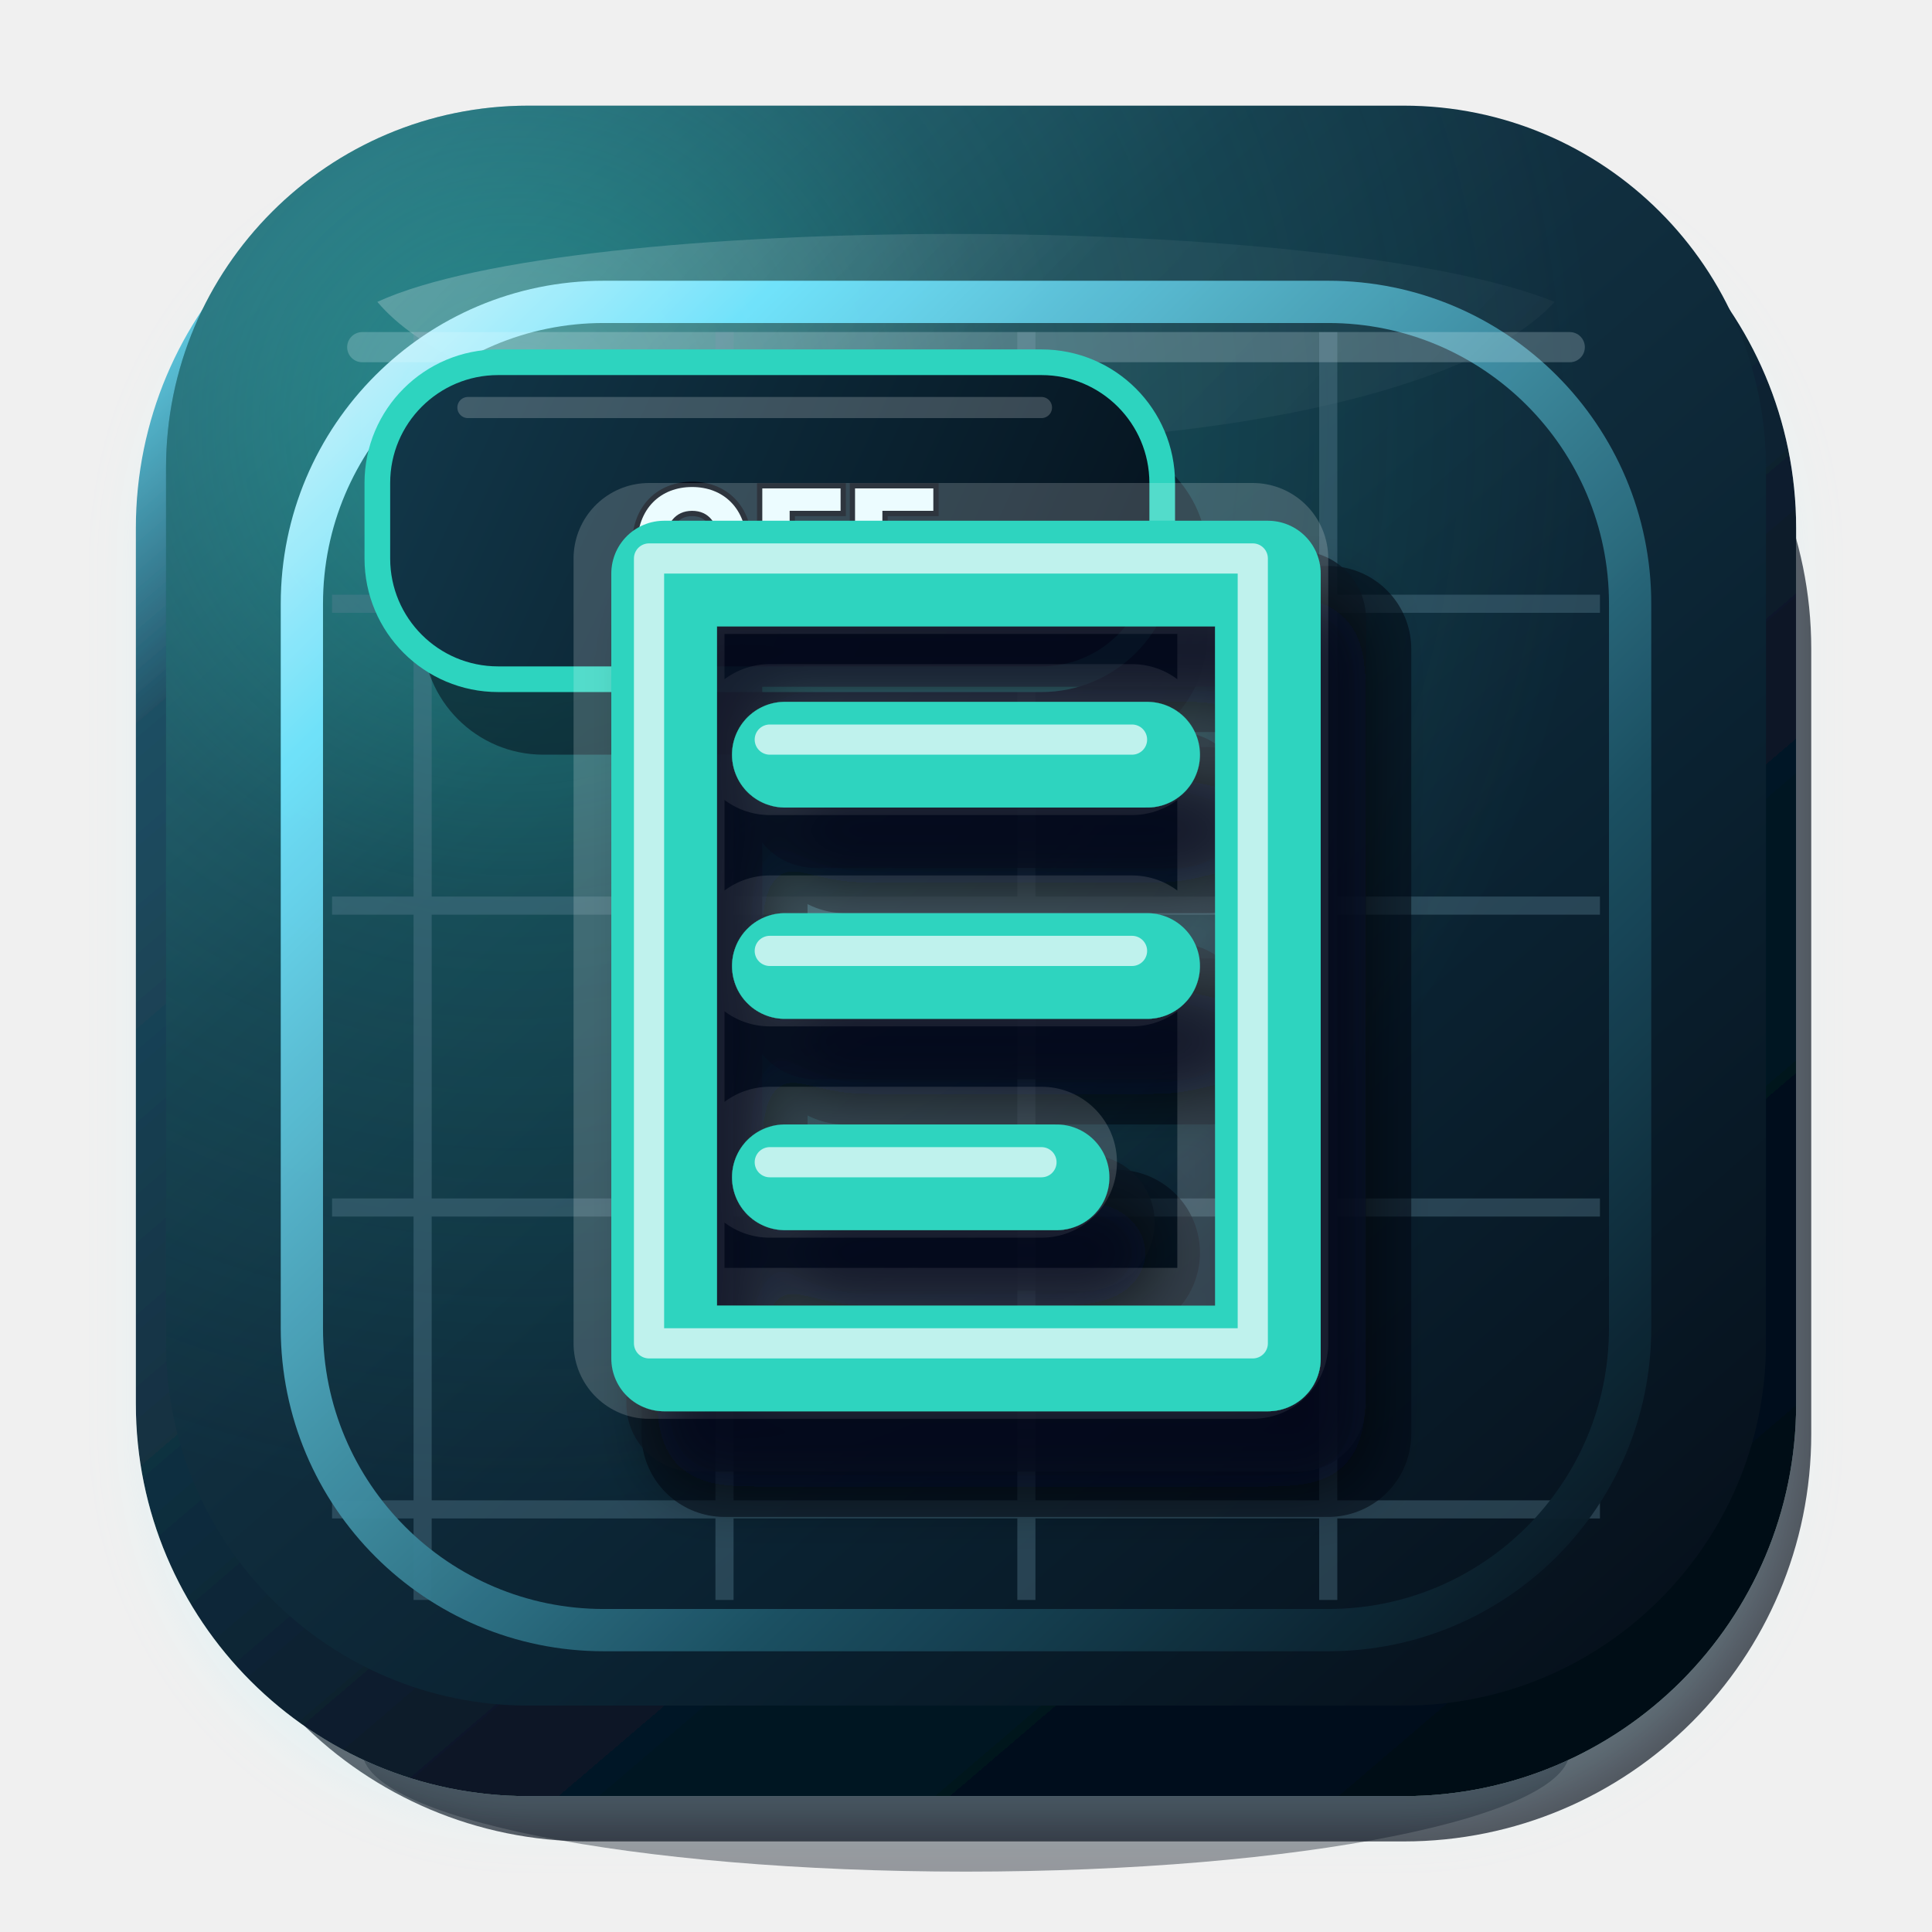
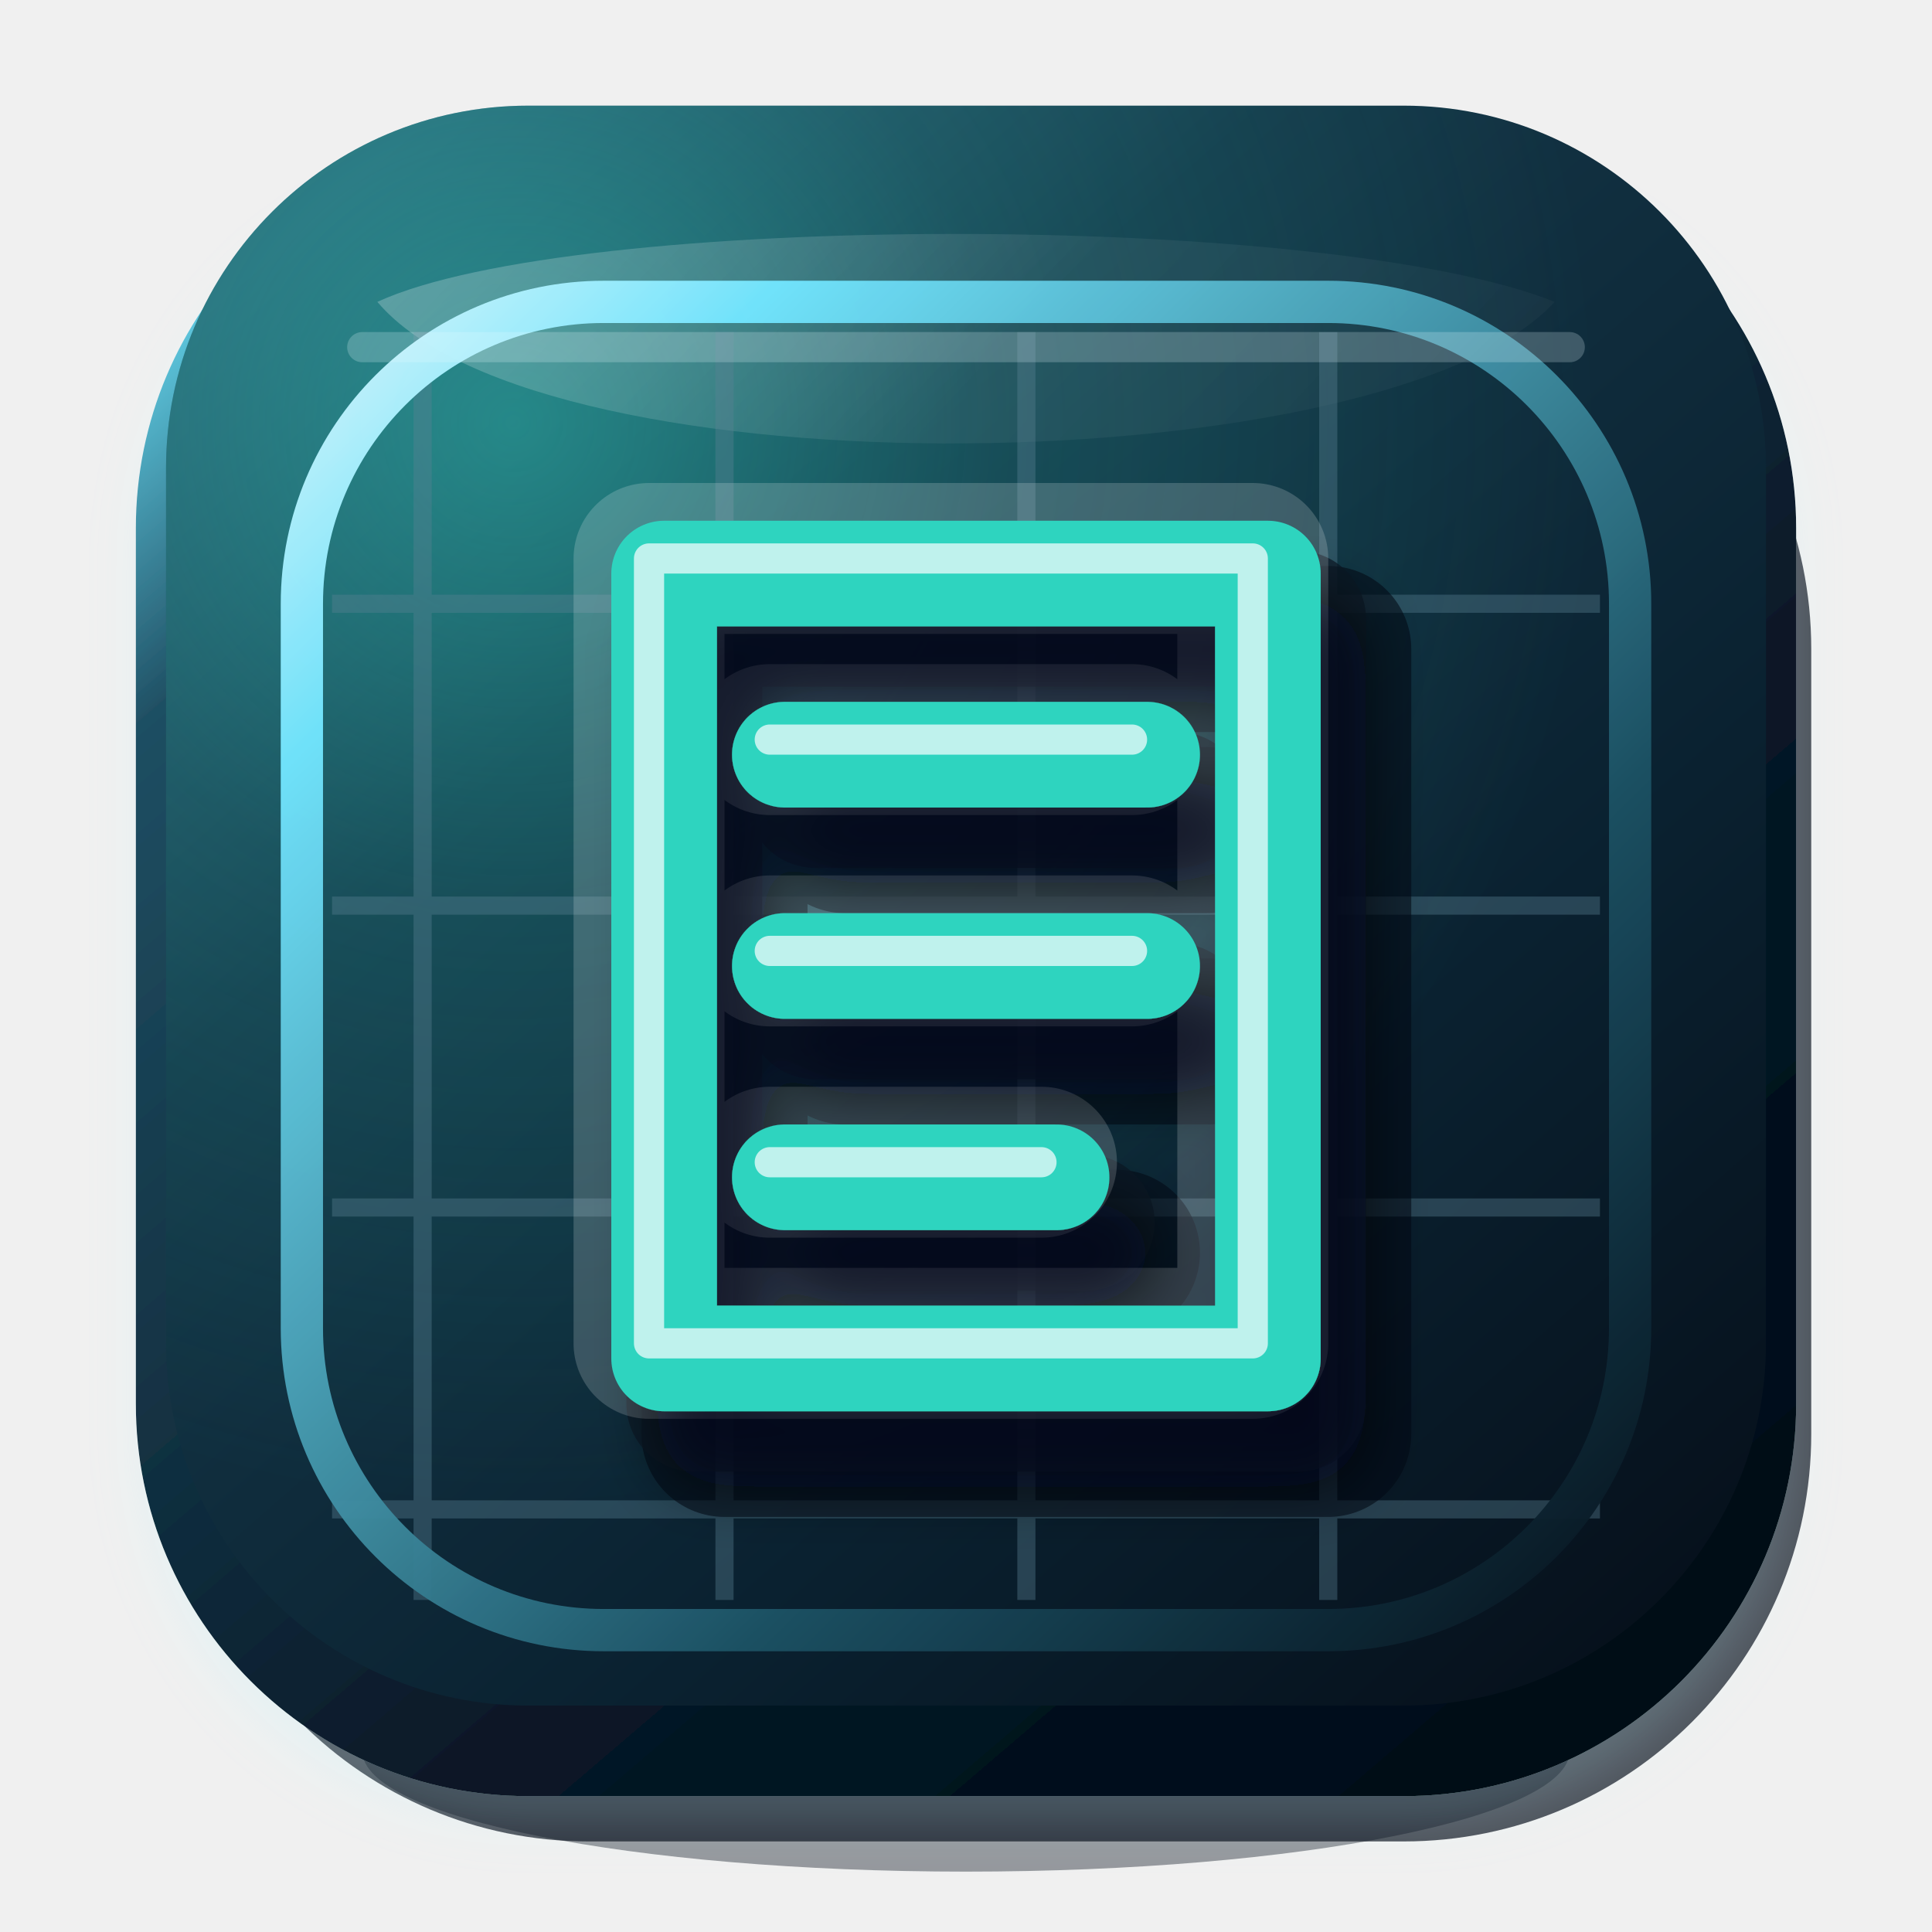
- <svg xmlns="http://www.w3.org/2000/svg" width="128" height="128" viewBox="0 0 128 128">
+ <svg xmlns="http://www.w3.org/2000/svg" width="128" height="128" viewBox="0 0 128 128" overflow="hidden">
  <defs>
    <linearGradient id="edge" x1="18" y1="10" x2="112" y2="120" gradientUnits="userSpaceOnUse">
      <stop offset="0" stop-color="#6ee7ff" />
      <stop offset="0.16" stop-color="#1f4f63" />
      <stop offset="0.62" stop-color="#071827" />
      <stop offset="1" stop-color="#020814" />
    </linearGradient>
    <linearGradient id="face" x1="22" y1="13" x2="108" y2="111" gradientUnits="userSpaceOnUse">
      <stop offset="0" stop-color="#2b5b6f" />
      <stop offset="0.28" stop-color="#143647" />
      <stop offset="0.68" stop-color="#0a2130" />
      <stop offset="1" stop-color="#06101b" />
-     </linearGradient>
-     <linearGradient id="badge" x1="26" y1="24" x2="78" y2="48" gradientUnits="userSpaceOnUse">
-       <stop offset="0" stop-color="#12384a" />
-       <stop offset="1" stop-color="#04101b" />
    </linearGradient>
    <linearGradient id="rim" x1="20" y1="18" x2="108" y2="108" gradientUnits="userSpaceOnUse">
      <stop offset="0" stop-color="#e8fbff" />
      <stop offset="0.18" stop-color="#72e6ff" />
      <stop offset="0.68" stop-color="#1c5264" />
      <stop offset="1" stop-color="#06111d" />
    </linearGradient>
    <radialGradient id="glow" cx="34" cy="28" r="72" gradientUnits="userSpaceOnUse">
      <stop offset="0" stop-color="#2dd4bf" stop-opacity="0.46" />
      <stop offset="0.45" stop-color="#2dd4bf" stop-opacity="0.16" />
      <stop offset="1" stop-color="#2dd4bf" stop-opacity="0" />
    </radialGradient>
    <linearGradient id="shine" x1="24" y1="16" x2="86" y2="74" gradientUnits="userSpaceOnUse">
      <stop offset="0" stop-color="#ffffff" stop-opacity="0.36" />
      <stop offset="0.42" stop-color="#ffffff" stop-opacity="0.08" />
      <stop offset="1" stop-color="#ffffff" stop-opacity="0" />
    </linearGradient>
    <filter id="plateShadow" x="-28%" y="-26%" width="156%" height="166%">
      <feDropShadow dx="0" dy="15" stdDeviation="9" flood-color="#000814" flood-opacity="0.48" />
      <feDropShadow dx="0" dy="2" stdDeviation="1.5" flood-color="#b7f5ff" flood-opacity="0.18" />
    </filter>
    <filter id="glyphLift" x="-28%" y="-28%" width="156%" height="156%">
      <feDropShadow dx="3" dy="5" stdDeviation="2" flood-color="#000814" flood-opacity="0.62" />
    </filter>
  </defs>
  <ellipse cx="64" cy="116" rx="40" ry="8" fill="#000814" opacity="0.38" />
  <rect x="12" y="16" width="108" height="106" rx="27" fill="#020814" opacity="0.68" />
  <rect x="9" y="9" width="110" height="110" rx="26" fill="url(#edge)" filter="url(#plateShadow)" />
  <rect x="11" y="7" width="106" height="106" rx="24" fill="url(#face)" />
  <rect x="11" y="7" width="106" height="106" rx="24" fill="url(#glow)" />
  <path d="M25 20c13-6 63-6 78 0c-11 12-67 13-78 0z" fill="url(#shine)" opacity="0.72" />
  <path d="M28 22v84M48 22v84M68 22v84M88 22v84M22 40h84M22 60h84M22 80h84M22 100h84" fill="none" stroke="#5a8294" stroke-width="1.2" opacity="0.38" />
  <rect x="20" y="20" width="88" height="88" rx="20" fill="none" stroke="url(#rim)" stroke-width="2.8" opacity="0.96" />
  <path d="M24 23h80" fill="none" stroke="#e8fbff" stroke-width="2" stroke-linecap="round" opacity="0.22" />
-   <rect x="28" y="29" width="52" height="21" rx="8" fill="#020814" opacity="0.5" />
-   <rect x="25" y="24" width="52" height="21" rx="8" fill="url(#badge)" stroke="#2dd4bf" stroke-width="1.7" />
-   <path d="M31 27h38" fill="none" stroke="#ffffff" stroke-width="1.4" stroke-linecap="round" opacity="0.2" />
-   <text x="52" y="40" text-anchor="middle" font-family="Cantarell, Inter, Arial, sans-serif" font-size="10.5" font-weight="800" fill="#e8fbff" stroke="#000814" stroke-width="0.7" paint-order="stroke">OFF</text>
  <path d="M44 38h40v52H44zM52 50h24M52 64h24M52 78h18" fill="none" stroke="#020814" stroke-width="11" stroke-linecap="round" stroke-linejoin="round" opacity="0.58" transform="translate(4 5)" />
  <path d="M44 38h40v52H44zM52 50h24M52 64h24M52 78h18" fill="none" stroke="#0b1724" stroke-width="9" stroke-linecap="round" stroke-linejoin="round" opacity="0.72" transform="translate(2 3)" />
  <path d="M44 38h40v52H44zM52 50h24M52 64h24M52 78h18" fill="none" stroke="#ffffff" stroke-width="10" stroke-linecap="round" stroke-linejoin="round" opacity="0.18" transform="translate(-1 -1)" />
  <path d="M44 38h40v52H44zM52 50h24M52 64h24M52 78h18" fill="none" stroke="#2dd4bf" stroke-width="7" stroke-linecap="round" stroke-linejoin="round" filter="url(#glyphLift)" />
  <path d="M44 38h40v52H44zM52 50h24M52 64h24M52 78h18" fill="none" stroke="#f7fdff" stroke-width="2" stroke-linecap="round" stroke-linejoin="round" opacity="0.72" transform="translate(-1 -1)" />
</svg>
